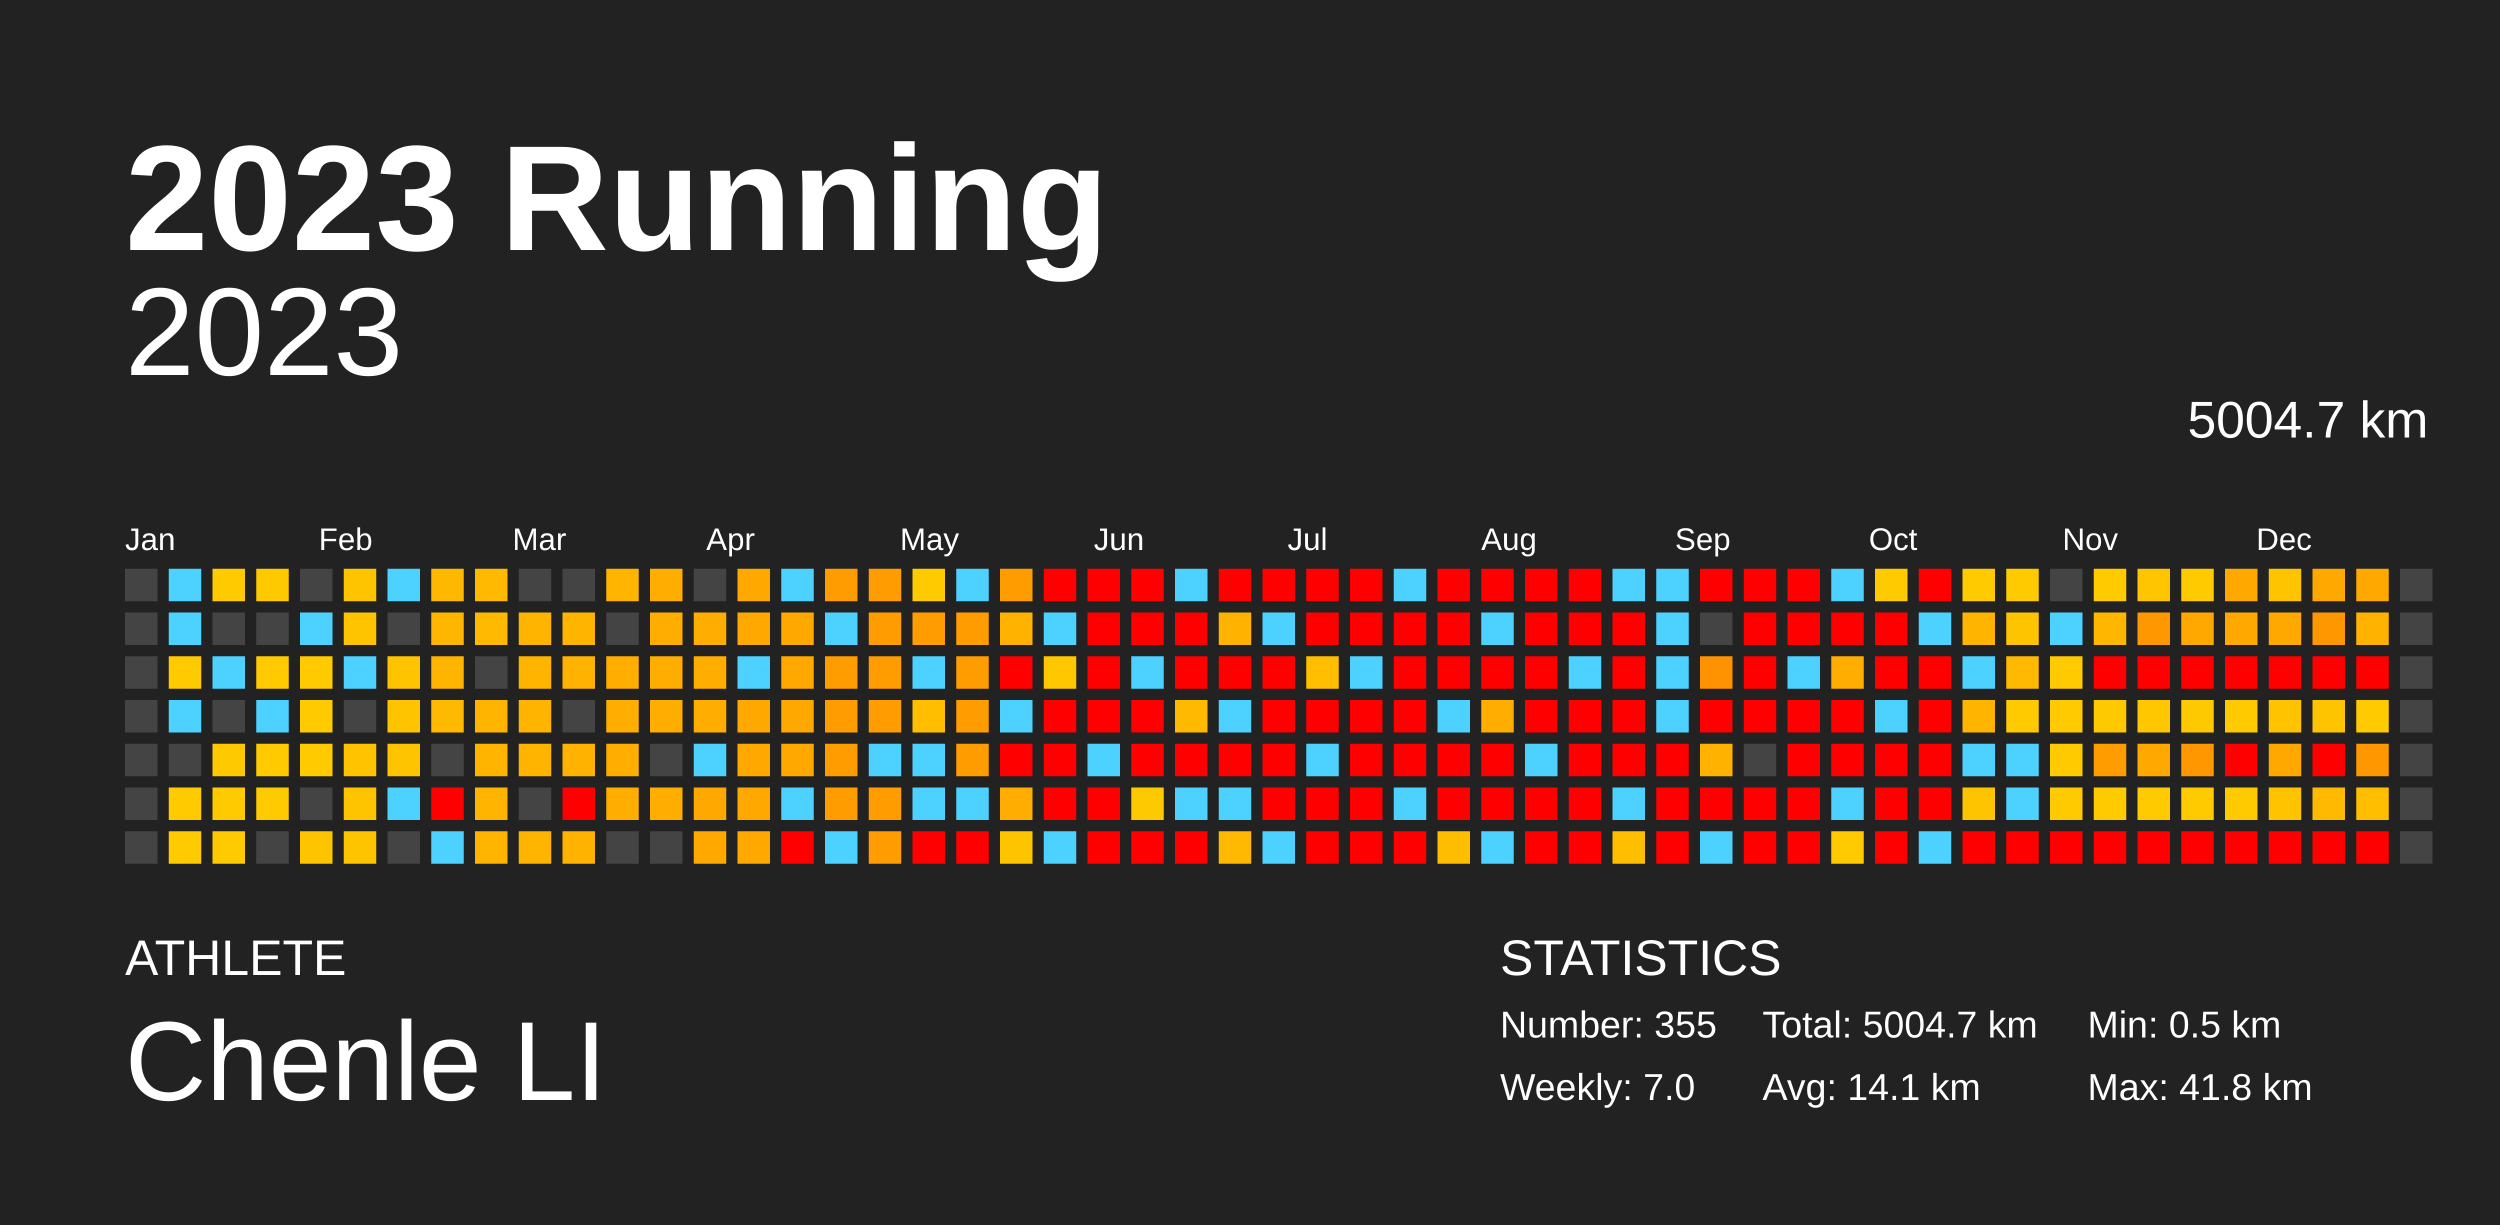
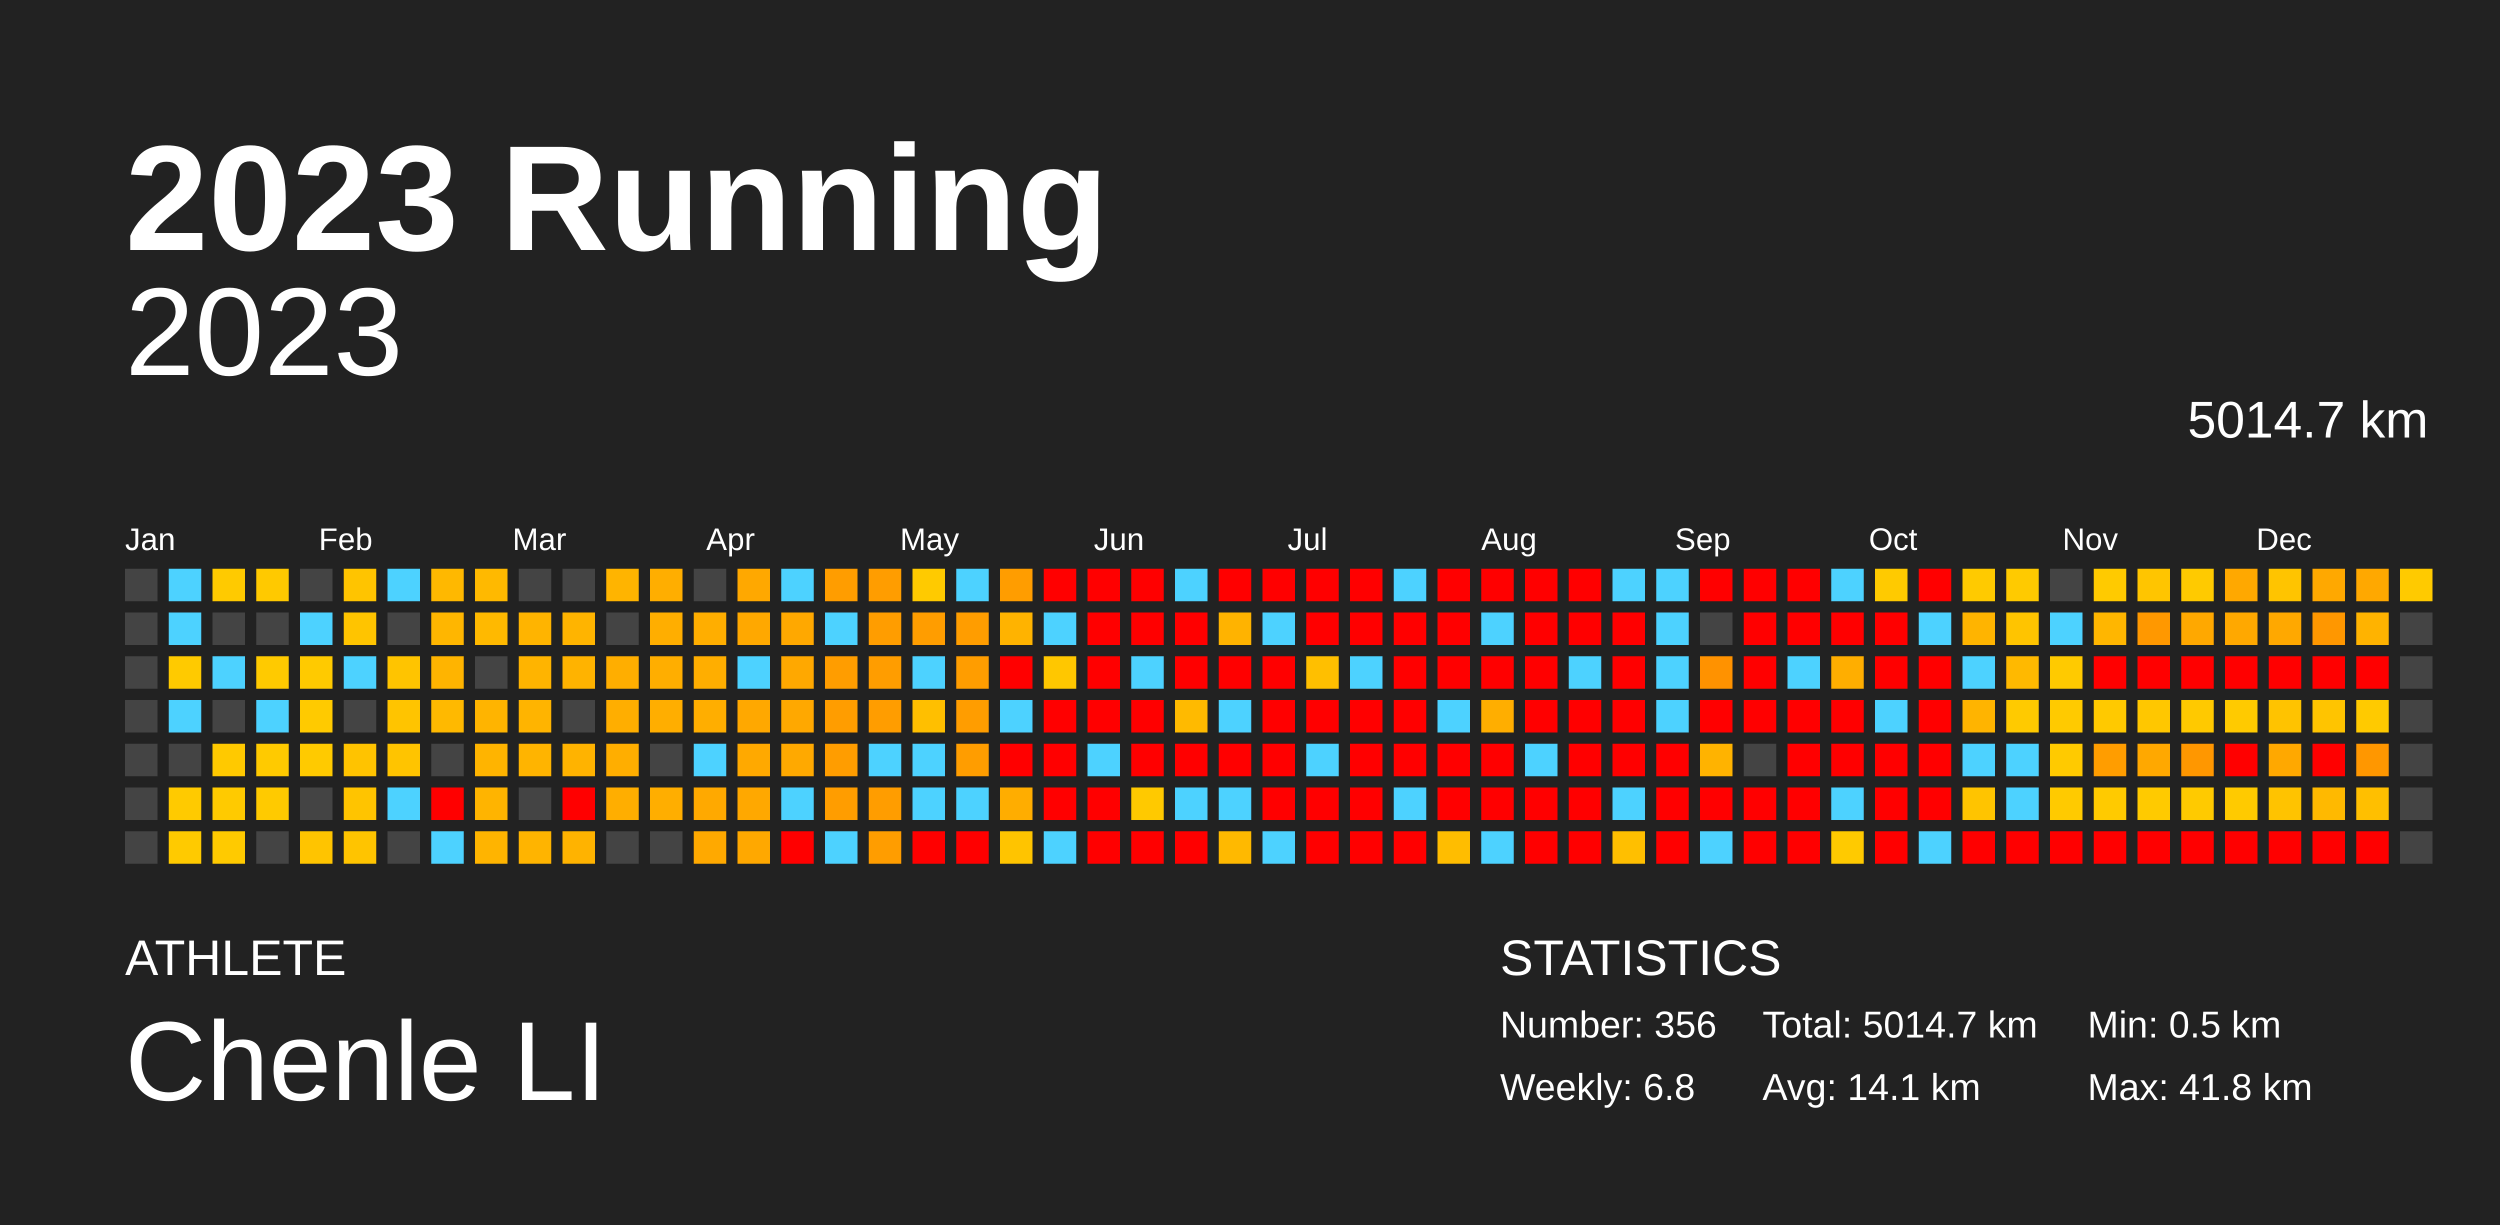
<svg xmlns="http://www.w3.org/2000/svg" baseProfile="full" height="98mm" version="1.1" viewBox="0,0,200,98" width="200mm">
  <defs />
  <rect fill="#222222" height="98" width="200" x="0" y="0" />
  <text fill="#FFFFFF" style="font-size:12px; font-family:Arial; font-weight:bold;" x="10" y="20">2023 Running</text>
  <text fill="#FFFFFF" style="font-size:4px; font-family:Arial" x="10" y="78">ATHLETE</text>
  <text fill="#FFFFFF" style="font-size:9px; font-family:Arial" x="10" y="88">Chenle LI</text>
  <text fill="#FFFFFF" style="font-size:4px; font-family:Arial" x="120" y="78">STATISTICS</text>
-   <text fill="#FFFFFF" style="font-size:3px; font-family:Arial" x="120" y="83">Number: 355</text>
-   <text fill="#FFFFFF" style="font-size:3px; font-family:Arial" x="120" y="88">Weekly: 7.0</text>
-   <text fill="#FFFFFF" style="font-size:3px; font-family:Arial" x="141" y="83">Total: 5004.7 km</text>
+   <text fill="#FFFFFF" style="font-size:3px; font-family:Arial" x="120" y="83">Number: 356</text>
+   <text fill="#FFFFFF" style="font-size:3px; font-family:Arial" x="120" y="88">Weekly: 6.8</text>
+   <text fill="#FFFFFF" style="font-size:3px; font-family:Arial" x="141" y="83">Total: 5014.7 km</text>
  <text fill="#FFFFFF" style="font-size:3px; font-family:Arial" x="141" y="88">Avg: 14.1 km</text>
  <text fill="#FFFFFF" style="font-size:3px; font-family:Arial" x="167" y="83">Min: 0.5 km</text>
  <text fill="#FFFFFF" style="font-size:3px; font-family:Arial" x="167" y="88">Max: 41.8 km</text>
  <text alignment-baseline="hanging" fill="#FFFFFF" style="font-size:10.0px; font-family:Arial;" x="10" y="30">2023</text>
-   <text alignment-baseline="hanging" fill="#FFFFFF" style="font-size:4.125px; font-family:Arial;" x="175" y="35">5004.7 km</text>
+   <text alignment-baseline="hanging" fill="#FFFFFF" style="font-size:4.125px; font-family:Arial;" x="175" y="35">5014.7 km</text>
  <text fill="#FFFFFF" style="font-size:2.5px; font-family:Arial" x="10.0" y="44">Jan</text>
  <text fill="#FFFFFF" style="font-size:2.5px; font-family:Arial" x="25.5" y="44">Feb</text>
  <text fill="#FFFFFF" style="font-size:2.5px; font-family:Arial" x="41.0" y="44">Mar</text>
  <text fill="#FFFFFF" style="font-size:2.5px; font-family:Arial" x="56.5" y="44">Apr</text>
  <text fill="#FFFFFF" style="font-size:2.5px; font-family:Arial" x="72.0" y="44">May</text>
  <text fill="#FFFFFF" style="font-size:2.5px; font-family:Arial" x="87.5" y="44">Jun</text>
  <text fill="#FFFFFF" style="font-size:2.5px; font-family:Arial" x="103.0" y="44">Jul</text>
  <text fill="#FFFFFF" style="font-size:2.5px; font-family:Arial" x="118.5" y="44">Aug</text>
  <text fill="#FFFFFF" style="font-size:2.5px; font-family:Arial" x="134.0" y="44">Sep</text>
  <text fill="#FFFFFF" style="font-size:2.5px; font-family:Arial" x="149.5" y="44">Oct</text>
  <text fill="#FFFFFF" style="font-size:2.5px; font-family:Arial" x="165.0" y="44">Nov</text>
  <text fill="#FFFFFF" style="font-size:2.5px; font-family:Arial" x="180.5" y="44">Dec</text>
  <rect fill="#444444" height="2.6" width="2.6" x="10.0" y="45.5" />
  <rect fill="#444444" height="2.6" width="2.6" x="10.0" y="49.0" />
  <rect fill="#444444" height="2.6" width="2.6" x="10.0" y="52.5" />
  <rect fill="#444444" height="2.6" width="2.6" x="10.0" y="56.0" />
  <rect fill="#444444" height="2.6" width="2.6" x="10.0" y="59.5" />
  <rect fill="#444444" height="2.6" width="2.6" x="10.0" y="63.0" />
  <rect fill="#444444" height="2.6" width="2.6" x="10.0" y="66.5" />
  <rect fill="#4dd2ff" height="2.6" width="2.6" x="13.5" y="45.5" />
  <rect fill="#4dd2ff" height="2.6" width="2.6" x="13.5" y="49.0" />
  <rect fill="#ffca00" height="2.6" width="2.6" x="13.5" y="52.5" />
  <rect fill="#4dd2ff" height="2.6" width="2.6" x="13.5" y="56.0" />
  <rect fill="#444444" height="2.6" width="2.6" x="13.5" y="59.5" />
  <rect fill="#ffca00" height="2.6" width="2.6" x="13.5" y="63.0" />
  <rect fill="#ffca00" height="2.6" width="2.6" x="13.5" y="66.5" />
  <rect fill="#ffca00" height="2.6" width="2.6" x="17.0" y="45.5" />
  <rect fill="#444444" height="2.6" width="2.6" x="17.0" y="49.0" />
  <rect fill="#4dd2ff" height="2.6" width="2.6" x="17.0" y="52.5" />
  <rect fill="#444444" height="2.6" width="2.6" x="17.0" y="56.0" />
  <rect fill="#ffc900" height="2.6" width="2.6" x="17.0" y="59.5" />
  <rect fill="#ffca00" height="2.6" width="2.6" x="17.0" y="63.0" />
  <rect fill="#ffca00" height="2.6" width="2.6" x="17.0" y="66.5" />
  <rect fill="#ffc900" height="2.6" width="2.6" x="20.5" y="45.5" />
  <rect fill="#444444" height="2.6" width="2.6" x="20.5" y="49.0" />
  <rect fill="#ffca00" height="2.6" width="2.6" x="20.5" y="52.5" />
  <rect fill="#4dd2ff" height="2.6" width="2.6" x="20.5" y="56.0" />
  <rect fill="#ffca00" height="2.6" width="2.6" x="20.5" y="59.5" />
  <rect fill="#ffca00" height="2.6" width="2.6" x="20.5" y="63.0" />
  <rect fill="#444444" height="2.6" width="2.6" x="20.5" y="66.5" />
  <rect fill="#444444" height="2.6" width="2.6" x="24.0" y="45.5" />
  <rect fill="#4dd2ff" height="2.6" width="2.6" x="24.0" y="49.0" />
  <rect fill="#ffca00" height="2.6" width="2.6" x="24.0" y="52.5" />
  <rect fill="#ffca00" height="2.6" width="2.6" x="24.0" y="56.0" />
  <rect fill="#ffca00" height="2.6" width="2.6" x="24.0" y="59.5" />
  <rect fill="#444444" height="2.6" width="2.6" x="24.0" y="63.0" />
  <rect fill="#ffc400" height="2.6" width="2.6" x="24.0" y="66.5" />
  <rect fill="#ffc400" height="2.6" width="2.6" x="27.5" y="45.5" />
  <rect fill="#ffc400" height="2.6" width="2.6" x="27.5" y="49.0" />
  <rect fill="#4dd2ff" height="2.6" width="2.6" x="27.5" y="52.5" />
  <rect fill="#444444" height="2.6" width="2.6" x="27.5" y="56.0" />
  <rect fill="#ffc300" height="2.6" width="2.6" x="27.5" y="59.5" />
  <rect fill="#ffc400" height="2.6" width="2.6" x="27.5" y="63.0" />
  <rect fill="#ffc400" height="2.6" width="2.6" x="27.5" y="66.5" />
  <rect fill="#4dd2ff" height="2.6" width="2.6" x="31.0" y="45.5" />
  <rect fill="#444444" height="2.6" width="2.6" x="31.0" y="49.0" />
  <rect fill="#ffc400" height="2.6" width="2.6" x="31.0" y="52.5" />
  <rect fill="#ffc400" height="2.6" width="2.6" x="31.0" y="56.0" />
  <rect fill="#ffc400" height="2.6" width="2.6" x="31.0" y="59.5" />
  <rect fill="#4dd2ff" height="2.6" width="2.6" x="31.0" y="63.0" />
  <rect fill="#444444" height="2.6" width="2.6" x="31.0" y="66.5" />
  <rect fill="#ffb800" height="2.6" width="2.6" x="34.5" y="45.5" />
  <rect fill="#ffb600" height="2.6" width="2.6" x="34.5" y="49.0" />
  <rect fill="#ffb400" height="2.6" width="2.6" x="34.5" y="52.5" />
  <rect fill="#ffb900" height="2.6" width="2.6" x="34.5" y="56.0" />
  <rect fill="#444444" height="2.6" width="2.6" x="34.5" y="59.5" />
  <rect fill="red" height="2.6" width="2.6" x="34.5" y="63.0" />
  <rect fill="#4dd2ff" height="2.6" width="2.6" x="34.5" y="66.5" />
  <rect fill="#ffb900" height="2.6" width="2.6" x="38.0" y="45.5" />
  <rect fill="#ffb900" height="2.6" width="2.6" x="38.0" y="49.0" />
  <rect fill="#444444" height="2.6" width="2.6" x="38.0" y="52.5" />
  <rect fill="#ffb400" height="2.6" width="2.6" x="38.0" y="56.0" />
  <rect fill="#ffb400" height="2.6" width="2.6" x="38.0" y="59.5" />
  <rect fill="#ffb400" height="2.6" width="2.6" x="38.0" y="63.0" />
  <rect fill="#ffb400" height="2.6" width="2.6" x="38.0" y="66.5" />
  <rect fill="#444444" height="2.6" width="2.6" x="41.5" y="45.5" />
  <rect fill="#ffb400" height="2.6" width="2.6" x="41.5" y="49.0" />
  <rect fill="#ffb400" height="2.6" width="2.6" x="41.5" y="52.5" />
  <rect fill="#ffb400" height="2.6" width="2.6" x="41.5" y="56.0" />
  <rect fill="#ffb400" height="2.6" width="2.6" x="41.5" y="59.5" />
  <rect fill="#444444" height="2.6" width="2.6" x="41.5" y="63.0" />
  <rect fill="#ffb400" height="2.6" width="2.6" x="41.5" y="66.5" />
  <rect fill="#444444" height="2.6" width="2.6" x="45.0" y="45.5" />
  <rect fill="#ffb400" height="2.6" width="2.6" x="45.0" y="49.0" />
  <rect fill="#ffb300" height="2.6" width="2.6" x="45.0" y="52.5" />
  <rect fill="#444444" height="2.6" width="2.6" x="45.0" y="56.0" />
  <rect fill="#ffb300" height="2.6" width="2.6" x="45.0" y="59.5" />
  <rect fill="red" height="2.6" width="2.6" x="45.0" y="63.0" />
  <rect fill="#ffb300" height="2.6" width="2.6" x="45.0" y="66.5" />
  <rect fill="#ffb400" height="2.6" width="2.6" x="48.5" y="45.5" />
  <rect fill="#444444" height="2.6" width="2.6" x="48.5" y="49.0" />
  <rect fill="#ffae00" height="2.6" width="2.6" x="48.5" y="52.5" />
  <rect fill="#ffae00" height="2.6" width="2.6" x="48.5" y="56.0" />
  <rect fill="#ffae00" height="2.6" width="2.6" x="48.5" y="59.5" />
  <rect fill="#ffae00" height="2.6" width="2.6" x="48.5" y="63.0" />
  <rect fill="#444444" height="2.6" width="2.6" x="48.5" y="66.5" />
  <rect fill="#ffae00" height="2.6" width="2.6" x="52.0" y="45.5" />
  <rect fill="#ffae00" height="2.6" width="2.6" x="52.0" y="49.0" />
  <rect fill="#ffae00" height="2.6" width="2.6" x="52.0" y="52.5" />
  <rect fill="#ffae00" height="2.6" width="2.6" x="52.0" y="56.0" />
  <rect fill="#444444" height="2.6" width="2.6" x="52.0" y="59.5" />
  <rect fill="#ffae00" height="2.6" width="2.6" x="52.0" y="63.0" />
  <rect fill="#444444" height="2.6" width="2.6" x="52.0" y="66.5" />
  <rect fill="#444444" height="2.6" width="2.6" x="55.5" y="45.5" />
  <rect fill="#ffae00" height="2.6" width="2.6" x="55.5" y="49.0" />
  <rect fill="#ffae00" height="2.6" width="2.6" x="55.5" y="52.5" />
  <rect fill="#ffae00" height="2.6" width="2.6" x="55.5" y="56.0" />
  <rect fill="#4dd2ff" height="2.6" width="2.6" x="55.5" y="59.5" />
  <rect fill="#ffa900" height="2.6" width="2.6" x="55.5" y="63.0" />
  <rect fill="#ffa900" height="2.6" width="2.6" x="55.5" y="66.5" />
  <rect fill="#ffa800" height="2.6" width="2.6" x="59.0" y="45.5" />
  <rect fill="#ffa800" height="2.6" width="2.6" x="59.0" y="49.0" />
  <rect fill="#4dd2ff" height="2.6" width="2.6" x="59.0" y="52.5" />
  <rect fill="#ffa800" height="2.6" width="2.6" x="59.0" y="56.0" />
  <rect fill="#ffa900" height="2.6" width="2.6" x="59.0" y="59.5" />
  <rect fill="#ffa800" height="2.6" width="2.6" x="59.0" y="63.0" />
  <rect fill="#ffa800" height="2.6" width="2.6" x="59.0" y="66.5" />
  <rect fill="#4dd2ff" height="2.6" width="2.6" x="62.5" y="45.5" />
  <rect fill="#ffa800" height="2.6" width="2.6" x="62.5" y="49.0" />
  <rect fill="#ffa800" height="2.6" width="2.6" x="62.5" y="52.5" />
  <rect fill="#ffa800" height="2.6" width="2.6" x="62.5" y="56.0" />
  <rect fill="#ffa900" height="2.6" width="2.6" x="62.5" y="59.5" />
  <rect fill="#4dd2ff" height="2.6" width="2.6" x="62.5" y="63.0" />
  <rect fill="red" height="2.6" width="2.6" x="62.5" y="66.5" />
  <rect fill="#ff9d00" height="2.6" width="2.6" x="66.0" y="45.5" />
  <rect fill="#4dd2ff" height="2.6" width="2.6" x="66.0" y="49.0" />
  <rect fill="#ff9d00" height="2.6" width="2.6" x="66.0" y="52.5" />
  <rect fill="#ff9d00" height="2.6" width="2.6" x="66.0" y="56.0" />
  <rect fill="#ff9d00" height="2.6" width="2.6" x="66.0" y="59.5" />
  <rect fill="#ff9d00" height="2.6" width="2.6" x="66.0" y="63.0" />
  <rect fill="#4dd2ff" height="2.6" width="2.6" x="66.0" y="66.5" />
  <rect fill="#ff9d00" height="2.6" width="2.6" x="69.5" y="45.5" />
  <rect fill="#ff9d00" height="2.6" width="2.6" x="69.5" y="49.0" />
  <rect fill="#ff9d00" height="2.6" width="2.6" x="69.5" y="52.5" />
  <rect fill="#ff9d00" height="2.6" width="2.6" x="69.5" y="56.0" />
  <rect fill="#4dd2ff" height="2.6" width="2.6" x="69.5" y="59.5" />
  <rect fill="#ff9d00" height="2.6" width="2.6" x="69.5" y="63.0" />
  <rect fill="#ff9d00" height="2.6" width="2.6" x="69.5" y="66.5" />
  <rect fill="#ffca00" height="2.6" width="2.6" x="73.0" y="45.5" />
  <rect fill="#ff9d00" height="2.6" width="2.6" x="73.0" y="49.0" />
  <rect fill="#4dd2ff" height="2.6" width="2.6" x="73.0" y="52.5" />
  <rect fill="#ffbf00" height="2.6" width="2.6" x="73.0" y="56.0" />
  <rect fill="#4dd2ff" height="2.6" width="2.6" x="73.0" y="59.5" />
  <rect fill="#4dd2ff" height="2.6" width="2.6" x="73.0" y="63.0" />
  <rect fill="red" height="2.6" width="2.6" x="73.0" y="66.5" />
  <rect fill="#4dd2ff" height="2.6" width="2.6" x="76.5" y="45.5" />
  <rect fill="#ff9d00" height="2.6" width="2.6" x="76.5" y="49.0" />
  <rect fill="#ff9d00" height="2.6" width="2.6" x="76.5" y="52.5" />
  <rect fill="#ff9d00" height="2.6" width="2.6" x="76.5" y="56.0" />
  <rect fill="#ff9d00" height="2.6" width="2.6" x="76.5" y="59.5" />
  <rect fill="#4dd2ff" height="2.6" width="2.6" x="76.5" y="63.0" />
  <rect fill="red" height="2.6" width="2.6" x="76.5" y="66.5" />
  <rect fill="#ff9d00" height="2.6" width="2.6" x="80.0" y="45.5" />
  <rect fill="#ffb300" height="2.6" width="2.6" x="80.0" y="49.0" />
  <rect fill="red" height="2.6" width="2.6" x="80.0" y="52.5" />
  <rect fill="#4dd2ff" height="2.6" width="2.6" x="80.0" y="56.0" />
  <rect fill="red" height="2.6" width="2.6" x="80.0" y="59.5" />
  <rect fill="#ffad00" height="2.6" width="2.6" x="80.0" y="63.0" />
  <rect fill="#ffc400" height="2.6" width="2.6" x="80.0" y="66.5" />
  <rect fill="red" height="2.6" width="2.6" x="83.5" y="45.5" />
  <rect fill="#4dd2ff" height="2.6" width="2.6" x="83.5" y="49.0" />
  <rect fill="#ffc700" height="2.6" width="2.6" x="83.5" y="52.5" />
  <rect fill="red" height="2.6" width="2.6" x="83.5" y="56.0" />
  <rect fill="red" height="2.6" width="2.6" x="83.5" y="59.5" />
  <rect fill="red" height="2.6" width="2.6" x="83.5" y="63.0" />
  <rect fill="#4dd2ff" height="2.6" width="2.6" x="83.5" y="66.5" />
  <rect fill="red" height="2.6" width="2.6" x="87.0" y="45.5" />
  <rect fill="red" height="2.6" width="2.6" x="87.0" y="49.0" />
  <rect fill="red" height="2.6" width="2.6" x="87.0" y="52.5" />
  <rect fill="red" height="2.6" width="2.6" x="87.0" y="56.0" />
  <rect fill="#4dd2ff" height="2.6" width="2.6" x="87.0" y="59.5" />
  <rect fill="red" height="2.6" width="2.6" x="87.0" y="63.0" />
  <rect fill="red" height="2.6" width="2.6" x="87.0" y="66.5" />
  <rect fill="red" height="2.6" width="2.6" x="90.5" y="45.5" />
  <rect fill="red" height="2.6" width="2.6" x="90.5" y="49.0" />
  <rect fill="#4dd2ff" height="2.6" width="2.6" x="90.5" y="52.5" />
  <rect fill="red" height="2.6" width="2.6" x="90.5" y="56.0" />
  <rect fill="red" height="2.6" width="2.6" x="90.5" y="59.5" />
  <rect fill="#ffc900" height="2.6" width="2.6" x="90.5" y="63.0" />
  <rect fill="red" height="2.6" width="2.6" x="90.5" y="66.5" />
  <rect fill="#4dd2ff" height="2.6" width="2.6" x="94.0" y="45.5" />
  <rect fill="red" height="2.6" width="2.6" x="94.0" y="49.0" />
  <rect fill="red" height="2.6" width="2.6" x="94.0" y="52.5" />
  <rect fill="#ffba00" height="2.6" width="2.6" x="94.0" y="56.0" />
  <rect fill="red" height="2.6" width="2.6" x="94.0" y="59.5" />
  <rect fill="#4dd2ff" height="2.6" width="2.6" x="94.0" y="63.0" />
  <rect fill="red" height="2.6" width="2.6" x="94.0" y="66.5" />
  <rect fill="red" height="2.6" width="2.6" x="97.5" y="45.5" />
  <rect fill="#ffb300" height="2.6" width="2.6" x="97.5" y="49.0" />
  <rect fill="red" height="2.6" width="2.6" x="97.5" y="52.5" />
  <rect fill="#4dd2ff" height="2.6" width="2.6" x="97.5" y="56.0" />
  <rect fill="red" height="2.6" width="2.6" x="97.5" y="59.5" />
  <rect fill="#4dd2ff" height="2.6" width="2.6" x="97.5" y="63.0" />
  <rect fill="#ffb900" height="2.6" width="2.6" x="97.5" y="66.5" />
  <rect fill="red" height="2.6" width="2.6" x="101.0" y="45.5" />
  <rect fill="#4dd2ff" height="2.6" width="2.6" x="101.0" y="49.0" />
  <rect fill="red" height="2.6" width="2.6" x="101.0" y="52.5" />
  <rect fill="red" height="2.6" width="2.6" x="101.0" y="56.0" />
  <rect fill="red" height="2.6" width="2.6" x="101.0" y="59.5" />
  <rect fill="red" height="2.6" width="2.6" x="101.0" y="63.0" />
  <rect fill="#4dd2ff" height="2.6" width="2.6" x="101.0" y="66.5" />
  <rect fill="red" height="2.6" width="2.6" x="104.5" y="45.5" />
  <rect fill="red" height="2.6" width="2.6" x="104.5" y="49.0" />
  <rect fill="#ffbf00" height="2.6" width="2.6" x="104.5" y="52.5" />
  <rect fill="red" height="2.6" width="2.6" x="104.5" y="56.0" />
  <rect fill="#4dd2ff" height="2.6" width="2.6" x="104.5" y="59.5" />
  <rect fill="red" height="2.6" width="2.6" x="104.5" y="63.0" />
  <rect fill="red" height="2.6" width="2.6" x="104.5" y="66.5" />
  <rect fill="red" height="2.6" width="2.6" x="108.0" y="45.5" />
  <rect fill="red" height="2.6" width="2.6" x="108.0" y="49.0" />
  <rect fill="#4dd2ff" height="2.6" width="2.6" x="108.0" y="52.5" />
  <rect fill="red" height="2.6" width="2.6" x="108.0" y="56.0" />
  <rect fill="red" height="2.6" width="2.6" x="108.0" y="59.5" />
  <rect fill="red" height="2.6" width="2.6" x="108.0" y="63.0" />
  <rect fill="red" height="2.6" width="2.6" x="108.0" y="66.5" />
  <rect fill="#4dd2ff" height="2.6" width="2.6" x="111.5" y="45.5" />
  <rect fill="red" height="2.6" width="2.6" x="111.5" y="49.0" />
  <rect fill="red" height="2.6" width="2.6" x="111.5" y="52.5" />
  <rect fill="red" height="2.6" width="2.6" x="111.5" y="56.0" />
  <rect fill="red" height="2.6" width="2.6" x="111.5" y="59.5" />
  <rect fill="#4dd2ff" height="2.6" width="2.6" x="111.5" y="63.0" />
  <rect fill="red" height="2.6" width="2.6" x="111.5" y="66.5" />
  <rect fill="red" height="2.6" width="2.6" x="115.0" y="45.5" />
  <rect fill="red" height="2.6" width="2.6" x="115.0" y="49.0" />
  <rect fill="red" height="2.6" width="2.6" x="115.0" y="52.5" />
  <rect fill="#4dd2ff" height="2.6" width="2.6" x="115.0" y="56.0" />
  <rect fill="red" height="2.6" width="2.6" x="115.0" y="59.5" />
  <rect fill="red" height="2.6" width="2.6" x="115.0" y="63.0" />
  <rect fill="#ffbd00" height="2.6" width="2.6" x="115.0" y="66.5" />
  <rect fill="red" height="2.6" width="2.6" x="118.5" y="45.5" />
  <rect fill="#4dd2ff" height="2.6" width="2.6" x="118.5" y="49.0" />
  <rect fill="red" height="2.6" width="2.6" x="118.5" y="52.5" />
  <rect fill="#ffae00" height="2.6" width="2.6" x="118.5" y="56.0" />
  <rect fill="red" height="2.6" width="2.6" x="118.5" y="59.5" />
  <rect fill="red" height="2.6" width="2.6" x="118.5" y="63.0" />
  <rect fill="#4dd2ff" height="2.6" width="2.6" x="118.5" y="66.5" />
  <rect fill="red" height="2.6" width="2.6" x="122.0" y="45.5" />
  <rect fill="red" height="2.6" width="2.6" x="122.0" y="49.0" />
  <rect fill="red" height="2.6" width="2.6" x="122.0" y="52.5" />
  <rect fill="red" height="2.6" width="2.6" x="122.0" y="56.0" />
  <rect fill="#4dd2ff" height="2.6" width="2.6" x="122.0" y="59.5" />
  <rect fill="red" height="2.6" width="2.6" x="122.0" y="63.0" />
  <rect fill="red" height="2.6" width="2.6" x="122.0" y="66.5" />
  <rect fill="red" height="2.6" width="2.6" x="125.5" y="45.5" />
  <rect fill="red" height="2.6" width="2.6" x="125.5" y="49.0" />
  <rect fill="#4dd2ff" height="2.6" width="2.6" x="125.5" y="52.5" />
  <rect fill="red" height="2.6" width="2.6" x="125.5" y="56.0" />
  <rect fill="red" height="2.6" width="2.6" x="125.5" y="59.5" />
  <rect fill="red" height="2.6" width="2.6" x="125.5" y="63.0" />
  <rect fill="red" height="2.6" width="2.6" x="125.5" y="66.5" />
  <rect fill="#4dd2ff" height="2.6" width="2.6" x="129.0" y="45.5" />
  <rect fill="red" height="2.6" width="2.6" x="129.0" y="49.0" />
  <rect fill="red" height="2.6" width="2.6" x="129.0" y="52.5" />
  <rect fill="red" height="2.6" width="2.6" x="129.0" y="56.0" />
  <rect fill="red" height="2.6" width="2.6" x="129.0" y="59.5" />
  <rect fill="#4dd2ff" height="2.6" width="2.6" x="129.0" y="63.0" />
  <rect fill="#ffbf00" height="2.6" width="2.6" x="129.0" y="66.5" />
  <rect fill="#4dd2ff" height="2.6" width="2.6" x="132.5" y="45.5" />
  <rect fill="#4dd2ff" height="2.6" width="2.6" x="132.5" y="49.0" />
  <rect fill="#4dd2ff" height="2.6" width="2.6" x="132.5" y="52.5" />
  <rect fill="#4dd2ff" height="2.6" width="2.6" x="132.5" y="56.0" />
  <rect fill="red" height="2.6" width="2.6" x="132.5" y="59.5" />
  <rect fill="red" height="2.6" width="2.6" x="132.5" y="63.0" />
  <rect fill="red" height="2.6" width="2.6" x="132.5" y="66.5" />
  <rect fill="red" height="2.6" width="2.6" x="136.0" y="45.5" />
  <rect fill="#444444" height="2.6" width="2.6" x="136.0" y="49.0" />
  <rect fill="#ff9200" height="2.6" width="2.6" x="136.0" y="52.5" />
  <rect fill="red" height="2.6" width="2.6" x="136.0" y="56.0" />
  <rect fill="#ffb300" height="2.6" width="2.6" x="136.0" y="59.5" />
  <rect fill="red" height="2.6" width="2.6" x="136.0" y="63.0" />
  <rect fill="#4dd2ff" height="2.6" width="2.6" x="136.0" y="66.5" />
  <rect fill="red" height="2.6" width="2.6" x="139.5" y="45.5" />
  <rect fill="red" height="2.6" width="2.6" x="139.5" y="49.0" />
  <rect fill="red" height="2.6" width="2.6" x="139.5" y="52.5" />
  <rect fill="red" height="2.6" width="2.6" x="139.5" y="56.0" />
  <rect fill="#444444" height="2.6" width="2.6" x="139.5" y="59.5" />
  <rect fill="red" height="2.6" width="2.6" x="139.5" y="63.0" />
  <rect fill="red" height="2.6" width="2.6" x="139.5" y="66.5" />
  <rect fill="red" height="2.6" width="2.6" x="143.0" y="45.5" />
  <rect fill="red" height="2.6" width="2.6" x="143.0" y="49.0" />
  <rect fill="#4dd2ff" height="2.6" width="2.6" x="143.0" y="52.5" />
  <rect fill="red" height="2.6" width="2.6" x="143.0" y="56.0" />
  <rect fill="red" height="2.6" width="2.6" x="143.0" y="59.5" />
  <rect fill="red" height="2.6" width="2.6" x="143.0" y="63.0" />
  <rect fill="red" height="2.6" width="2.6" x="143.0" y="66.5" />
  <rect fill="#4dd2ff" height="2.6" width="2.6" x="146.5" y="45.5" />
  <rect fill="red" height="2.6" width="2.6" x="146.5" y="49.0" />
  <rect fill="#ffae00" height="2.6" width="2.6" x="146.5" y="52.5" />
  <rect fill="red" height="2.6" width="2.6" x="146.5" y="56.0" />
  <rect fill="red" height="2.6" width="2.6" x="146.5" y="59.5" />
  <rect fill="#4dd2ff" height="2.6" width="2.6" x="146.5" y="63.0" />
  <rect fill="#ffca00" height="2.6" width="2.6" x="146.5" y="66.5" />
  <rect fill="#ffca00" height="2.6" width="2.6" x="150.0" y="45.5" />
  <rect fill="red" height="2.6" width="2.6" x="150.0" y="49.0" />
  <rect fill="red" height="2.6" width="2.6" x="150.0" y="52.5" />
  <rect fill="#4dd2ff" height="2.6" width="2.6" x="150.0" y="56.0" />
  <rect fill="red" height="2.6" width="2.6" x="150.0" y="59.5" />
  <rect fill="red" height="2.6" width="2.6" x="150.0" y="63.0" />
  <rect fill="red" height="2.6" width="2.6" x="150.0" y="66.5" />
  <rect fill="red" height="2.6" width="2.6" x="153.5" y="45.5" />
  <rect fill="#4dd2ff" height="2.6" width="2.6" x="153.5" y="49.0" />
  <rect fill="red" height="2.6" width="2.6" x="153.5" y="52.5" />
  <rect fill="red" height="2.6" width="2.6" x="153.5" y="56.0" />
  <rect fill="red" height="2.6" width="2.6" x="153.5" y="59.5" />
  <rect fill="red" height="2.6" width="2.6" x="153.5" y="63.0" />
  <rect fill="#4dd2ff" height="2.6" width="2.6" x="153.5" y="66.5" />
  <rect fill="#ffca00" height="2.6" width="2.6" x="157.0" y="45.5" />
  <rect fill="#ffb400" height="2.6" width="2.6" x="157.0" y="49.0" />
  <rect fill="#4dd2ff" height="2.6" width="2.6" x="157.0" y="52.5" />
  <rect fill="#ffb400" height="2.6" width="2.6" x="157.0" y="56.0" />
  <rect fill="#4dd2ff" height="2.6" width="2.6" x="157.0" y="59.5" />
  <rect fill="#ffc400" height="2.6" width="2.6" x="157.0" y="63.0" />
  <rect fill="red" height="2.6" width="2.6" x="157.0" y="66.5" />
  <rect fill="#ffca00" height="2.6" width="2.6" x="160.5" y="45.5" />
  <rect fill="#ffc400" height="2.6" width="2.6" x="160.5" y="49.0" />
  <rect fill="#ffb900" height="2.6" width="2.6" x="160.5" y="52.5" />
  <rect fill="#ffca00" height="2.6" width="2.6" x="160.5" y="56.0" />
  <rect fill="#4dd2ff" height="2.6" width="2.6" x="160.5" y="59.5" />
  <rect fill="#4dd2ff" height="2.6" width="2.6" x="160.5" y="63.0" />
  <rect fill="red" height="2.6" width="2.6" x="160.5" y="66.5" />
  <rect fill="#444444" height="2.6" width="2.6" x="164.0" y="45.5" />
  <rect fill="#4dd2ff" height="2.6" width="2.6" x="164.0" y="49.0" />
  <rect fill="#ffca00" height="2.6" width="2.6" x="164.0" y="52.5" />
  <rect fill="#ffca00" height="2.6" width="2.6" x="164.0" y="56.0" />
  <rect fill="#ffca00" height="2.6" width="2.6" x="164.0" y="59.5" />
  <rect fill="#ffca00" height="2.6" width="2.6" x="164.0" y="63.0" />
  <rect fill="red" height="2.6" width="2.6" x="164.0" y="66.5" />
  <rect fill="#ffca00" height="2.6" width="2.6" x="167.5" y="45.5" />
  <rect fill="#ffb600" height="2.6" width="2.6" x="167.5" y="49.0" />
  <rect fill="red" height="2.6" width="2.6" x="167.5" y="52.5" />
  <rect fill="#ffc900" height="2.6" width="2.6" x="167.5" y="56.0" />
  <rect fill="#ff9d00" height="2.6" width="2.6" x="167.5" y="59.5" />
  <rect fill="#ffca00" height="2.6" width="2.6" x="167.5" y="63.0" />
  <rect fill="red" height="2.6" width="2.6" x="167.5" y="66.5" />
  <rect fill="#ffc500" height="2.6" width="2.6" x="171.0" y="45.5" />
  <rect fill="#ff9800" height="2.6" width="2.6" x="171.0" y="49.0" />
  <rect fill="red" height="2.6" width="2.6" x="171.0" y="52.5" />
  <rect fill="#ffc700" height="2.6" width="2.6" x="171.0" y="56.0" />
  <rect fill="#ffa800" height="2.6" width="2.6" x="171.0" y="59.5" />
  <rect fill="#ffca00" height="2.6" width="2.6" x="171.0" y="63.0" />
  <rect fill="red" height="2.6" width="2.6" x="171.0" y="66.5" />
  <rect fill="#ffca00" height="2.6" width="2.6" x="174.5" y="45.5" />
  <rect fill="#ffa800" height="2.6" width="2.6" x="174.5" y="49.0" />
  <rect fill="red" height="2.6" width="2.6" x="174.5" y="52.5" />
  <rect fill="#ffc900" height="2.6" width="2.6" x="174.5" y="56.0" />
  <rect fill="#ff9700" height="2.6" width="2.6" x="174.5" y="59.5" />
  <rect fill="#ffca00" height="2.6" width="2.6" x="174.5" y="63.0" />
  <rect fill="red" height="2.6" width="2.6" x="174.5" y="66.5" />
  <rect fill="#ffa800" height="2.6" width="2.6" x="178.0" y="45.5" />
  <rect fill="#ffa800" height="2.6" width="2.6" x="178.0" y="49.0" />
  <rect fill="red" height="2.6" width="2.6" x="178.0" y="52.5" />
  <rect fill="#ffca00" height="2.6" width="2.6" x="178.0" y="56.0" />
  <rect fill="red" height="2.6" width="2.6" x="178.0" y="59.5" />
  <rect fill="#ffca00" height="2.6" width="2.6" x="178.0" y="63.0" />
  <rect fill="red" height="2.6" width="2.6" x="178.0" y="66.5" />
  <rect fill="#ffc400" height="2.6" width="2.6" x="181.5" y="45.5" />
  <rect fill="#ffa800" height="2.6" width="2.6" x="181.5" y="49.0" />
  <rect fill="red" height="2.6" width="2.6" x="181.5" y="52.5" />
  <rect fill="#ffc300" height="2.6" width="2.6" x="181.5" y="56.0" />
  <rect fill="#ffa800" height="2.6" width="2.6" x="181.5" y="59.5" />
  <rect fill="#ffc300" height="2.6" width="2.6" x="181.5" y="63.0" />
  <rect fill="red" height="2.6" width="2.6" x="181.5" y="66.5" />
  <rect fill="#ffa800" height="2.6" width="2.6" x="185.0" y="45.5" />
  <rect fill="#ff9700" height="2.6" width="2.6" x="185.0" y="49.0" />
  <rect fill="red" height="2.6" width="2.6" x="185.0" y="52.5" />
  <rect fill="#ffc400" height="2.6" width="2.6" x="185.0" y="56.0" />
  <rect fill="red" height="2.6" width="2.6" x="185.0" y="59.5" />
  <rect fill="#ffb900" height="2.6" width="2.6" x="185.0" y="63.0" />
  <rect fill="red" height="2.6" width="2.6" x="185.0" y="66.5" />
  <rect fill="#ffa800" height="2.6" width="2.6" x="188.5" y="45.5" />
  <rect fill="#ffb300" height="2.6" width="2.6" x="188.5" y="49.0" />
  <rect fill="red" height="2.6" width="2.6" x="188.5" y="52.5" />
  <rect fill="#ffca00" height="2.6" width="2.6" x="188.5" y="56.0" />
  <rect fill="#ff9700" height="2.6" width="2.6" x="188.5" y="59.5" />
  <rect fill="#ffbf00" height="2.6" width="2.6" x="188.5" y="63.0" />
  <rect fill="red" height="2.6" width="2.6" x="188.5" y="66.5" />
-   <rect fill="#444444" height="2.6" width="2.6" x="192.0" y="45.5" />
+   <rect fill="#ffca00" height="2.6" width="2.6" x="192.0" y="45.5" />
  <rect fill="#444444" height="2.6" width="2.6" x="192.0" y="49.0" />
  <rect fill="#444444" height="2.6" width="2.6" x="192.0" y="52.5" />
  <rect fill="#444444" height="2.6" width="2.6" x="192.0" y="56.0" />
  <rect fill="#444444" height="2.6" width="2.6" x="192.0" y="59.5" />
  <rect fill="#444444" height="2.6" width="2.6" x="192.0" y="63.0" />
  <rect fill="#444444" height="2.6" width="2.6" x="192.0" y="66.5" />
</svg>
